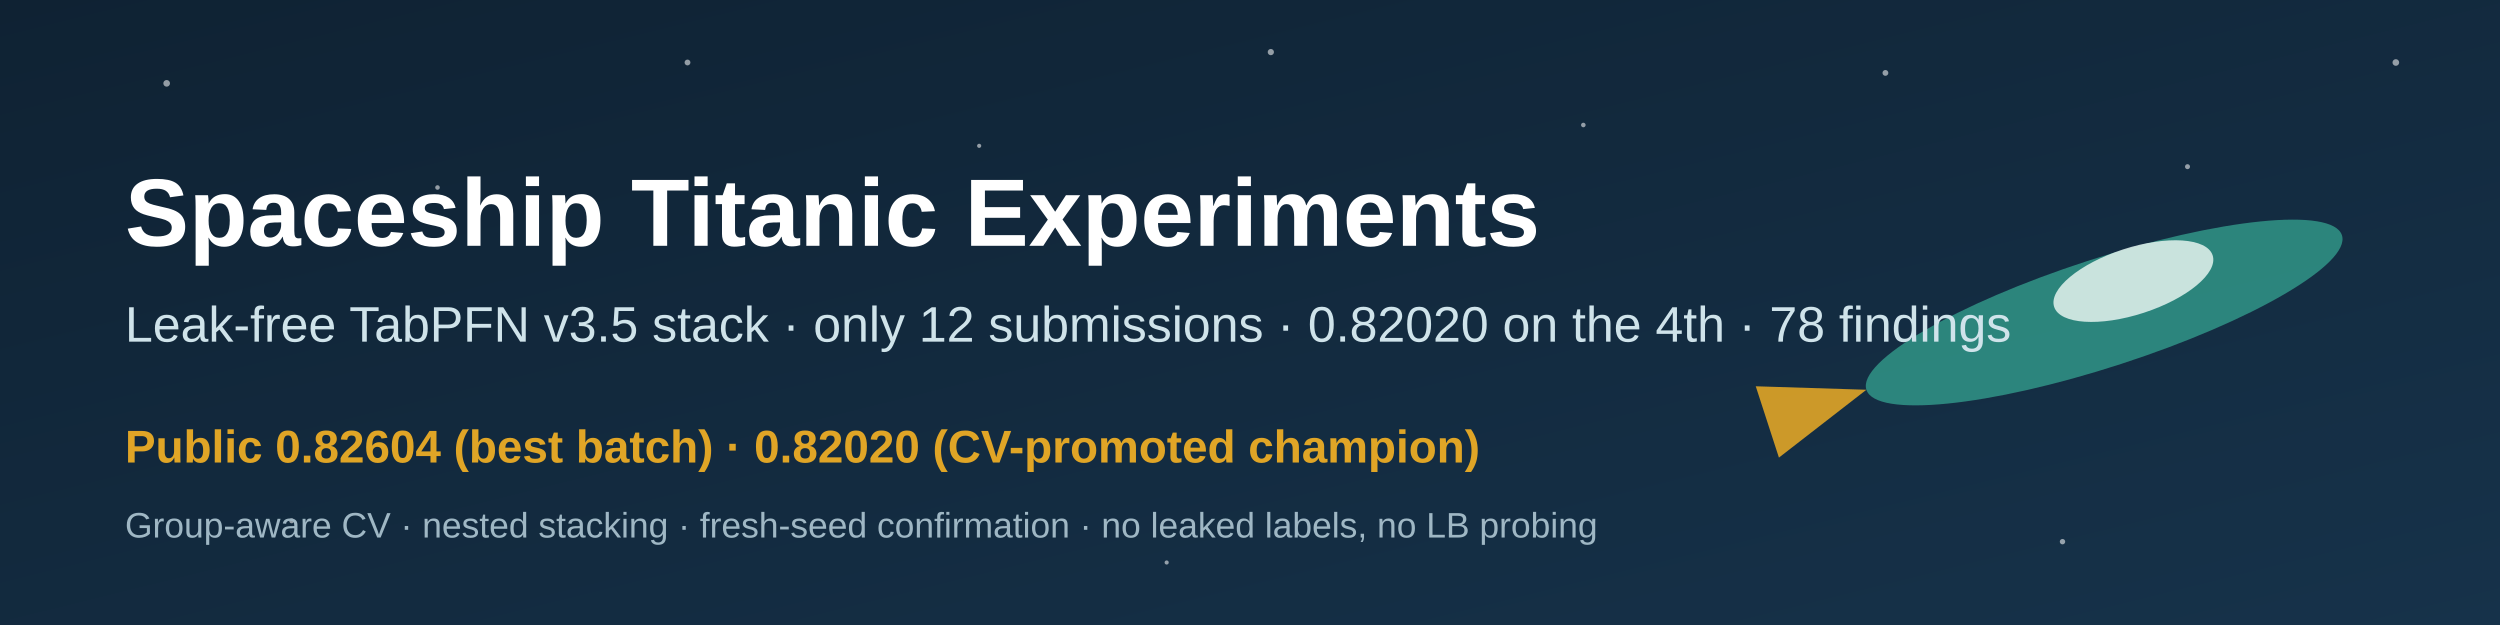
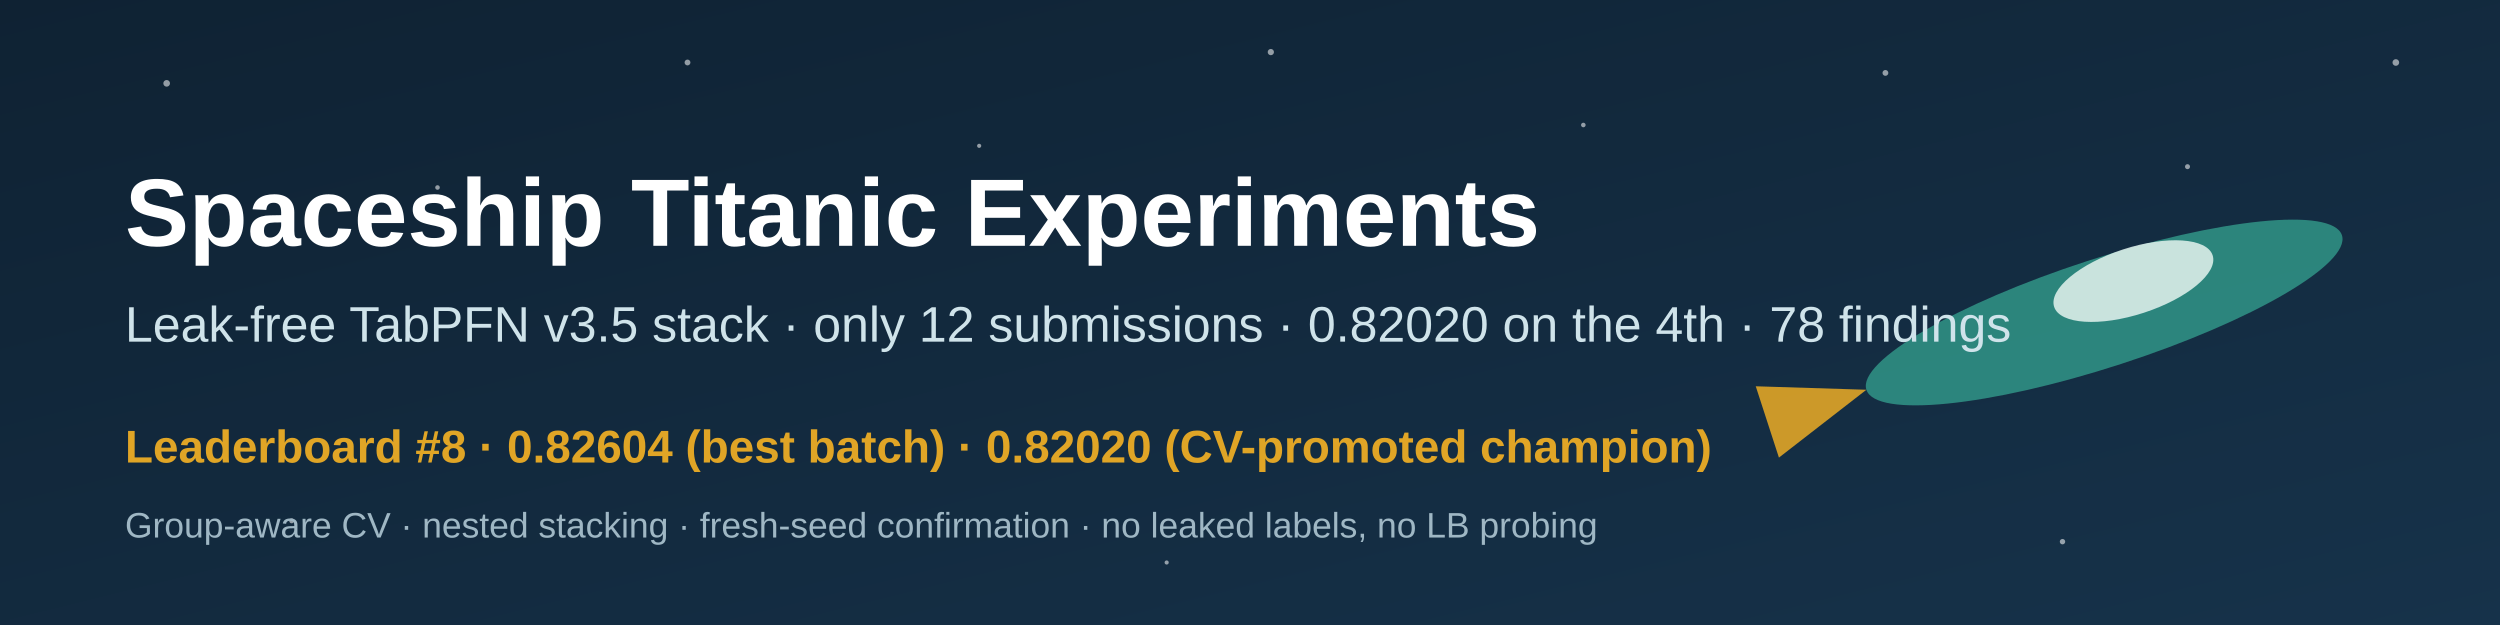
<svg xmlns="http://www.w3.org/2000/svg" width="1200" height="300" viewBox="0 0 1200 300" role="img" aria-label="Kaggle Spaceship Titanic experiments: leak-free TabPFN v3.5 fine-tuning stack">
  <defs>
    <linearGradient id="sky" x1="0" y1="0" x2="1" y2="1">
      <stop offset="0" stop-color="#0f2233" />
      <stop offset="1" stop-color="#16324a" />
    </linearGradient>
  </defs>
  <rect width="1200" height="300" fill="url(#sky)" />
  <g fill="#ffffff" opacity="0.55">
    <circle cx="80" cy="40" r="1.6" />
    <circle cx="210" cy="90" r="1.1" />
    <circle cx="330" cy="30" r="1.4" />
    <circle cx="470" cy="70" r="1" />
    <circle cx="610" cy="25" r="1.5" />
    <circle cx="760" cy="60" r="1.1" />
    <circle cx="905" cy="35" r="1.4" />
    <circle cx="1050" cy="80" r="1.2" />
    <circle cx="1150" cy="30" r="1.6" />
    <circle cx="140" cy="250" r="1.2" />
    <circle cx="560" cy="270" r="1" />
    <circle cx="990" cy="260" r="1.3" />
  </g>
  <g transform="translate(1010 150) rotate(-18)">
    <ellipse cx="0" cy="0" rx="120" ry="26" fill="#2f8f83" opacity="0.9" />
    <ellipse cx="18" cy="-10" rx="40" ry="16" fill="#e4f3ef" opacity="0.85" />
    <polygon points="-120,0 -170,-18 -170,18" fill="#e0a526" opacity="0.9" />
  </g>
  <text x="60" y="118" font-family="Arial, Helvetica, sans-serif" font-size="46" font-weight="700" fill="#ffffff">Spaceship Titanic Experiments</text>
  <text x="60" y="164" font-family="Arial, Helvetica, sans-serif" font-size="24" fill="#cfe3ea">Leak-free TabPFN v3.5 stack · only 12 submissions · 0.82020 on the 4th · 78 findings</text>
-   <text x="60" y="222" font-family="Arial, Helvetica, sans-serif" font-size="22" fill="#e0a526" font-weight="700">Public 0.82604 (best batch)  ·  0.82020 (CV-promoted champion)</text>
+   <text x="60" y="222" font-family="Arial, Helvetica, sans-serif" font-size="22" fill="#e0a526" font-weight="700">Leaderboard #8 · 0.82604 (best batch) · 0.82020 (CV-promoted champion)</text>
  <text x="60" y="258" font-family="Arial, Helvetica, sans-serif" font-size="17" fill="#9fb7c4">Group-aware CV · nested stacking · fresh-seed confirmation · no leaked labels, no LB probing</text>
</svg>
